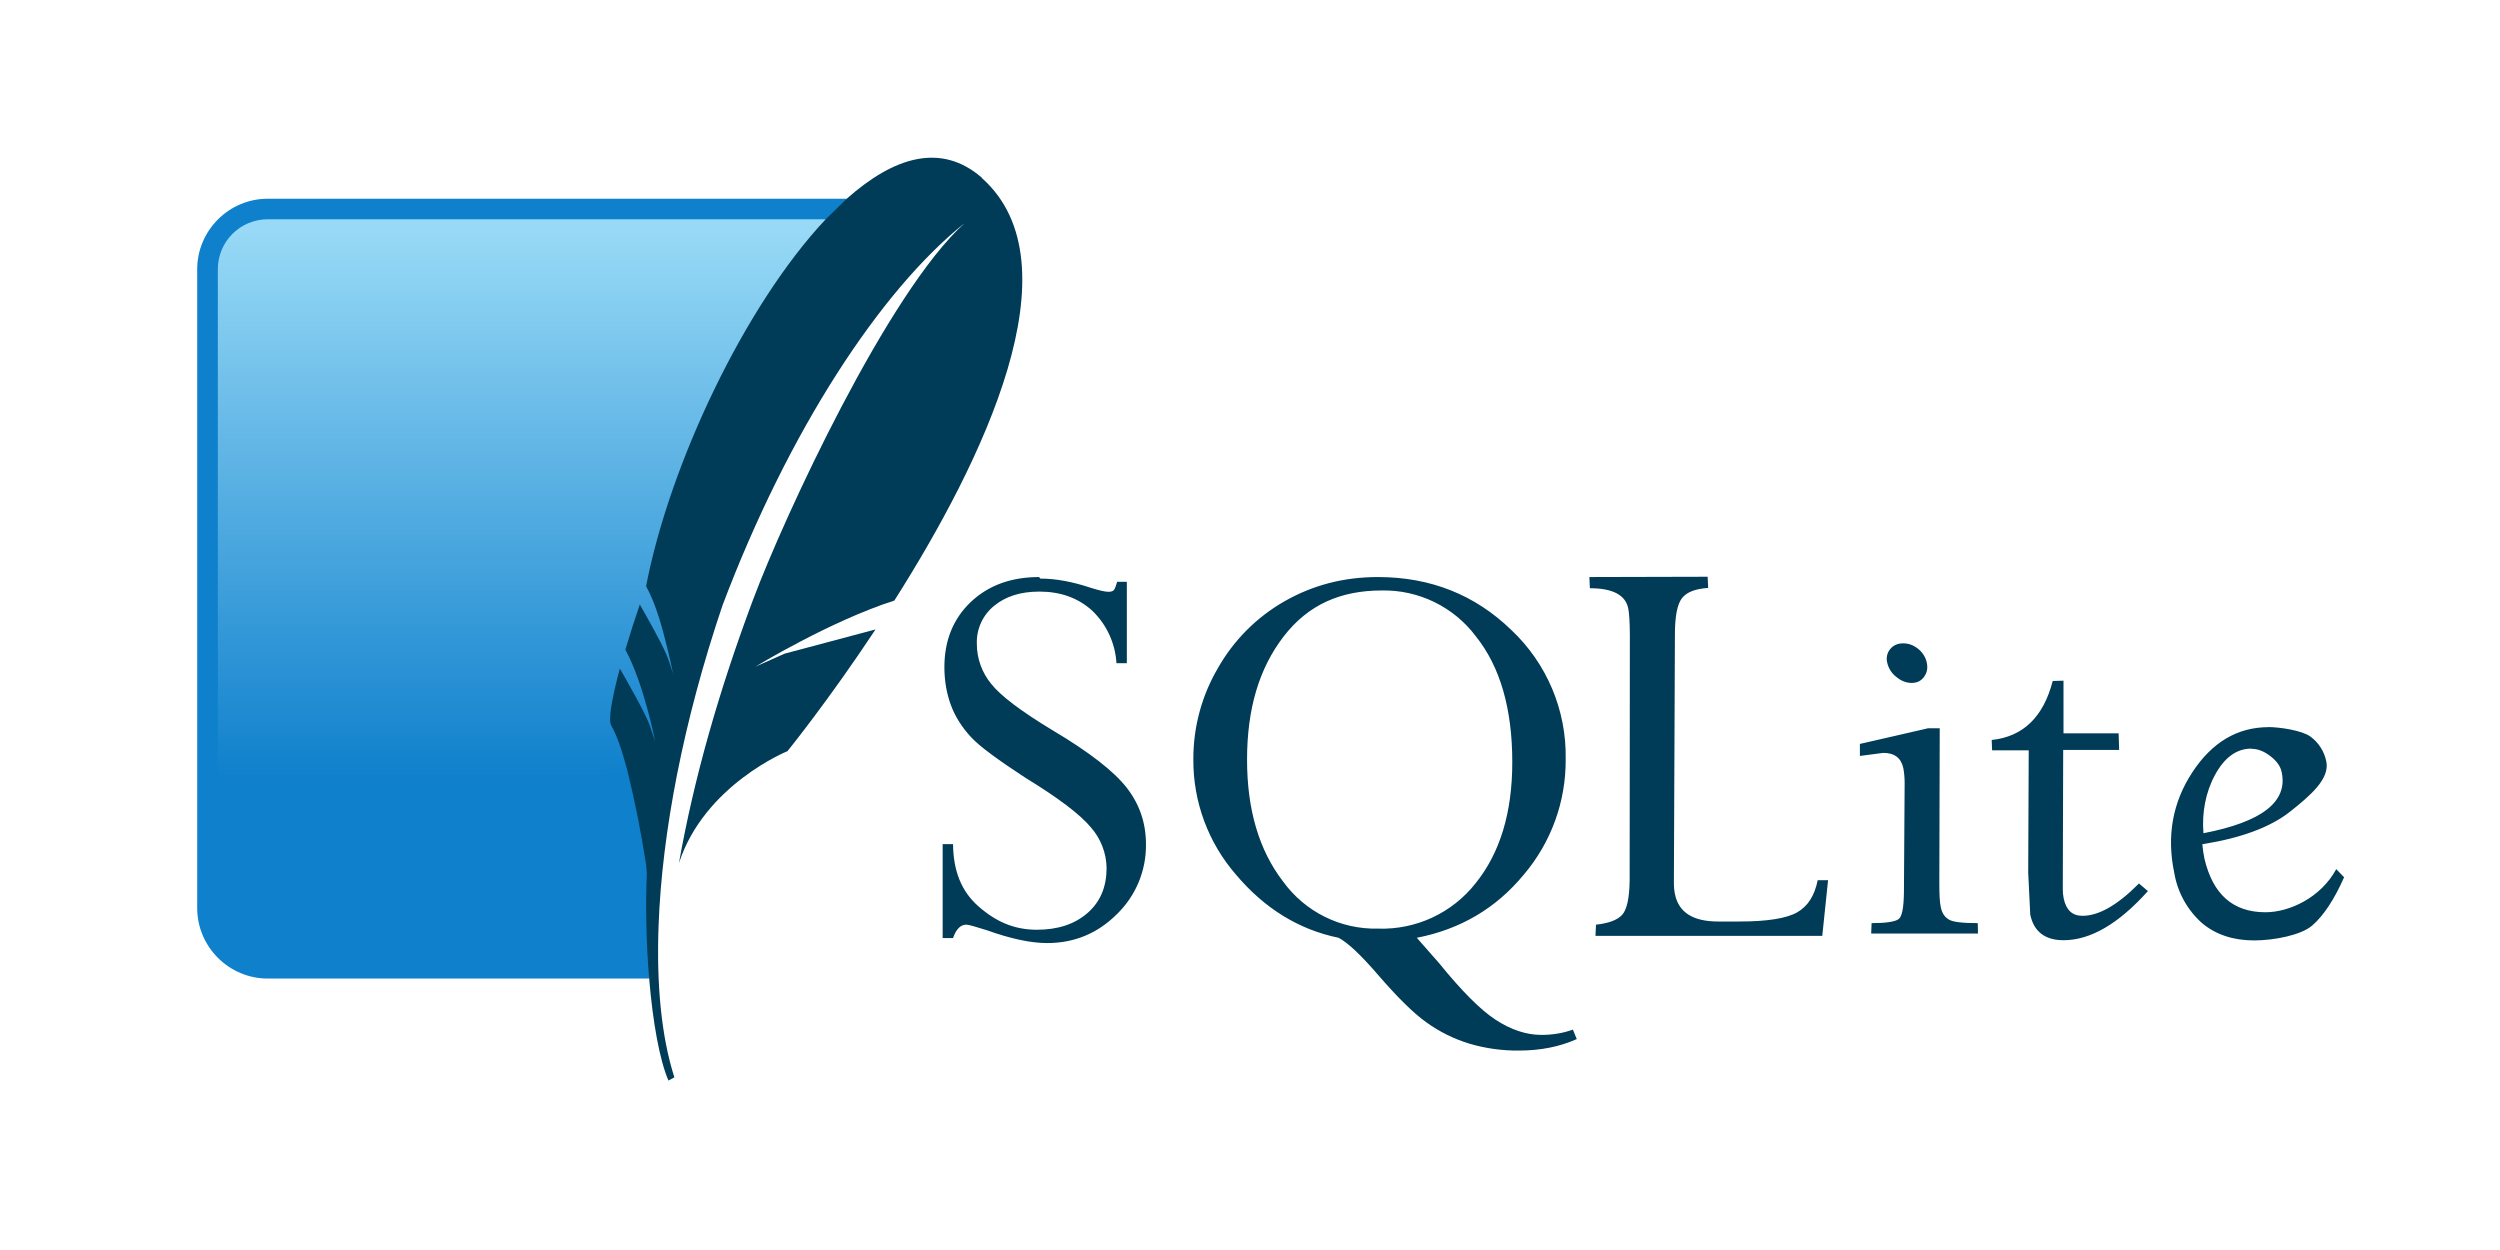
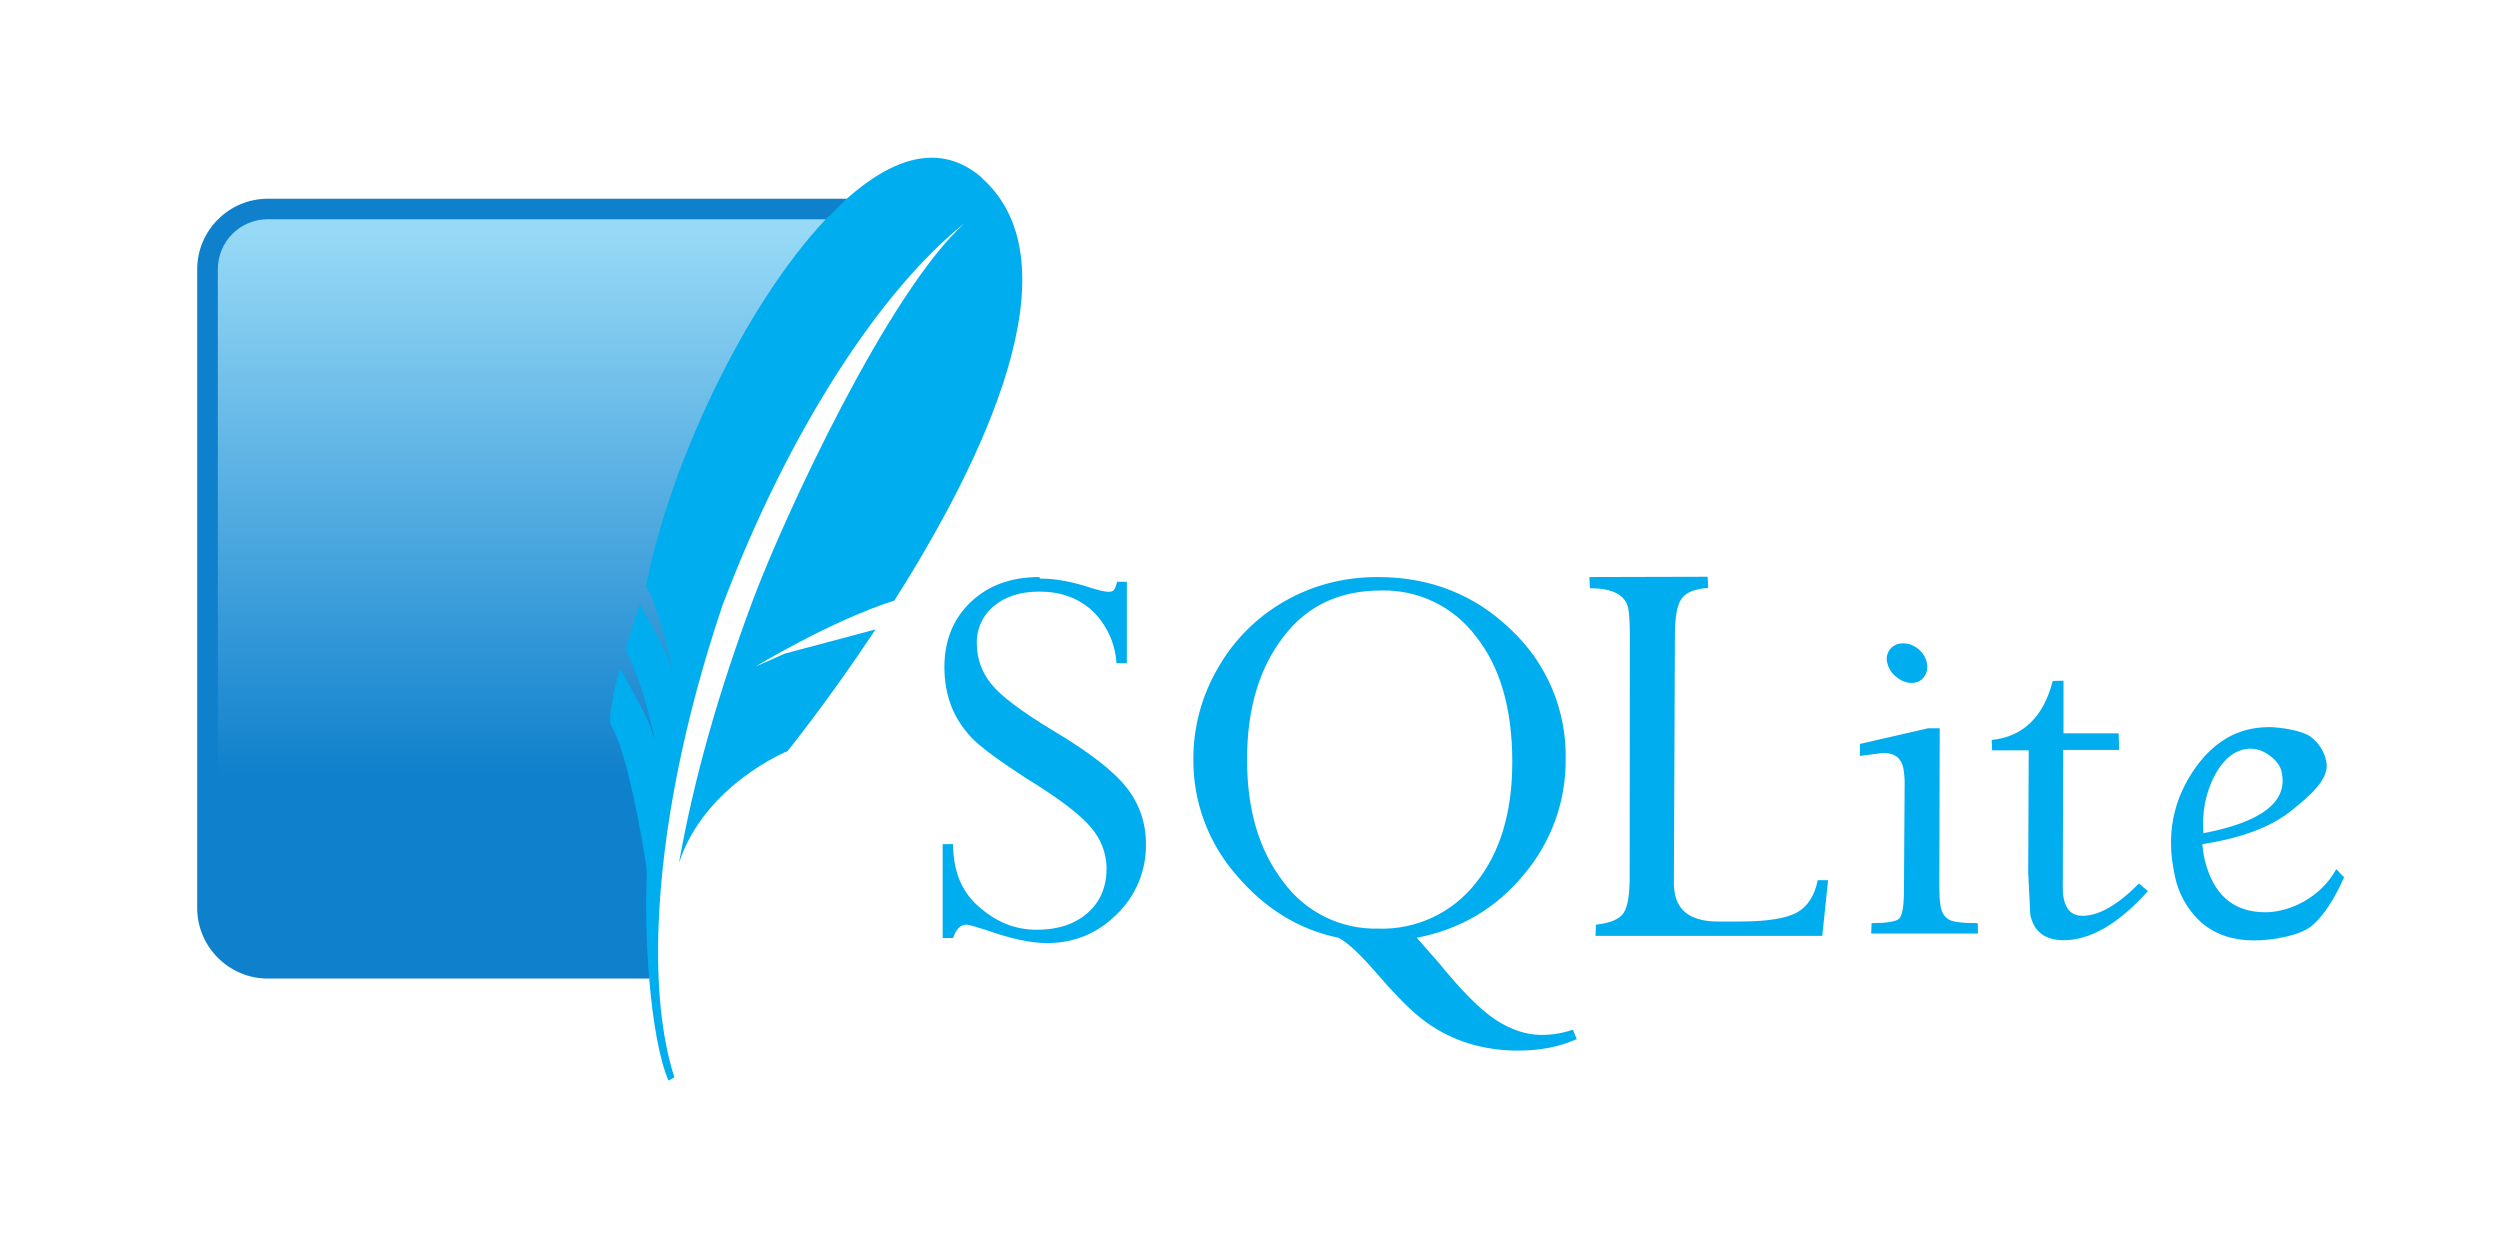
<svg xmlns="http://www.w3.org/2000/svg" width="120" height="60" viewBox="0 0 24.576 12.291" preserveAspectRatio="xMidYMid">
  <defs>
    <linearGradient x1="5.586" y1="2.286" x2="5.586" y2="8.117" id="A" gradientUnits="userSpaceOnUse">
      <stop stop-color="#97d9f6" offset="0%" />
      <stop stop-color="#0f80cc" offset="92.024%" />
      <stop stop-color="#0f80cc" offset="100%" />
    </linearGradient>
  </defs>
-   <path d="M10.215 5.674c-.276 0-.5.082-.672.245s-.26.378-.26.64c0 .136.022.26.064.374s.11.22.198.315.268.225.535.4c.327.2.54.362.644.488a.62.62 0 0 1 .154.397c0 .185-.06.332-.186.443s-.293.166-.5.166c-.22 0-.4-.077-.574-.23s-.247-.357-.25-.612h-.102v.924h.102c.03-.088.074-.132.13-.132.027 0 .09.02.2.054.24.086.438.127.594.127.268 0 .496-.094.687-.284a.94.94 0 0 0 .286-.688c0-.208-.063-.393-.188-.554s-.366-.35-.728-.565c-.31-.187-.513-.34-.606-.458a.62.62 0 0 1-.141-.393.46.46 0 0 1 .17-.374c.113-.093.26-.14.445-.14.208 0 .38.062.518.186a.78.78 0 0 1 .24.518h.102v-.8h-.095c-.012.04-.022.067-.032.08s-.028.018-.055.018c-.033 0-.092-.014-.175-.04-.18-.06-.344-.09-.495-.09zm3.33 0c-.336 0-.64.08-.917.238a1.75 1.75 0 0 0-.656.658 1.76 1.76 0 0 0-.241.894 1.71 1.71 0 0 0 .42 1.137c.28.332.618.54 1.008.62.09.047.217.167.384.36.19.22.348.378.48.472a1.44 1.44 0 0 0 .422.209 1.66 1.66 0 0 0 .486.068c.212 0 .4-.037.57-.113l-.038-.093c-.097.035-.2.052-.31.052-.148 0-.297-.05-.447-.147s-.337-.285-.56-.56l-.218-.248c.428-.083.78-.29 1.053-.622a1.73 1.73 0 0 0 .411-1.134 1.7 1.7 0 0 0-.535-1.271c-.356-.345-.793-.52-1.312-.52zm2.08 0l.005.11c.224 0 .35.066.377.198.01.047.015.135.016.26l-.002 2.412c-.002.18-.028.295-.077.345s-.133.08-.254.093l-.005.11h2.23l.057-.547h-.102c-.03.15-.096.256-.202.316s-.295.09-.567.09h-.21c-.245 0-.386-.088-.424-.266a.56.56 0 0 1-.011-.114l.01-2.44c0-.18.023-.3.07-.36s.133-.092.257-.1l-.005-.11zm-2.044.132a1.13 1.13 0 0 1 .928.451c.24.3.358.714.358 1.237 0 .496-.12.892-.36 1.19a1.17 1.17 0 0 1-.96.447 1.12 1.12 0 0 1-.932-.461c-.238-.308-.356-.708-.356-1.2 0-.505.12-.9.36-1.212s.56-.452.964-.452zm5.13.52c-.054 0-.096.018-.127.055a.15.15 0 0 0-.03.136.24.24 0 0 0 .088.138c.047.04.098.06.152.06s.093-.02.122-.06.038-.085.027-.138-.04-.1-.084-.136-.094-.055-.147-.055zm1.47.37c-.092.356-.293.548-.6.58l.004.102h.36L19.94 8.58l.02.413c.035.167.145.252.327.252.264 0 .54-.16.83-.483l-.088-.075c-.21.212-.394.318-.556.318-.1 0-.16-.057-.184-.17a.43.43 0 0 1-.009-.097l.004-1.364h.55l-.005-.163h-.542v-.518zm2.122.454c-.307 0-.557.15-.75.445s-.253.625-.177.987a.85.85 0 0 0 .27.492c.136.116.31.173.515.173.192 0 .46-.05.572-.147s.217-.257.313-.474l-.077-.08c-.153.282-.462.424-.696.424-.32 0-.517-.176-.6-.526a1.279 1.279 0 0 1-.021-.143c.38-.06.67-.167.865-.322s.39-.32.354-.492a.4.4 0 0 0-.157-.245c-.083-.06-.3-.093-.42-.093zm-3.356.013l-.662.152v.118l.23-.03c.11 0 .176.05.197.15a.81.81 0 0 1 .013.139l-.007 1.082c-.002.15-.018.237-.052.263s-.123.04-.266.04l-.004.102h1.05l-.002-.102c-.146 0-.24-.01-.282-.034s-.07-.063-.082-.125c-.01-.045-.014-.122-.014-.23l.004-1.527h-.12zm3.188.2c.064 0 .126.025.188.073s.1.102.11.16c.06.288-.195.486-.77.597-.016-.2.02-.4.113-.572s.212-.26.358-.26z" fill="#003b57" />
+   <path d="M10.215 5.674c-.276 0-.5.082-.672.245s-.26.378-.26.64c0 .136.022.26.064.374s.11.22.198.315.268.225.535.4c.327.2.54.362.644.488a.62.62 0 0 1 .154.397c0 .185-.06.332-.186.443s-.293.166-.5.166c-.22 0-.4-.077-.574-.23s-.247-.357-.25-.612h-.102v.924h.102c.03-.088.074-.132.13-.132.027 0 .09.02.2.054.24.086.438.127.594.127.268 0 .496-.094.687-.284a.94.94 0 0 0 .286-.688c0-.208-.063-.393-.188-.554s-.366-.35-.728-.565c-.31-.187-.513-.34-.606-.458a.62.62 0 0 1-.141-.393.46.46 0 0 1 .17-.374c.113-.093.26-.14.445-.14.208 0 .38.062.518.186a.78.78 0 0 1 .24.518h.102v-.8h-.095c-.012.04-.022.067-.032.08s-.028.018-.055.018c-.033 0-.092-.014-.175-.04-.18-.06-.344-.09-.495-.09zm3.33 0c-.336 0-.64.08-.917.238a1.75 1.75 0 0 0-.656.658 1.76 1.76 0 0 0-.241.894 1.71 1.71 0 0 0 .42 1.137c.28.332.618.54 1.008.62.09.047.217.167.384.36.19.22.348.378.48.472a1.44 1.44 0 0 0 .422.209 1.66 1.66 0 0 0 .486.068c.212 0 .4-.037.57-.113l-.038-.093c-.097.035-.2.052-.31.052-.148 0-.297-.05-.447-.147s-.337-.285-.56-.56l-.218-.248c.428-.083.78-.29 1.053-.622a1.73 1.73 0 0 0 .411-1.134 1.7 1.7 0 0 0-.535-1.271c-.356-.345-.793-.52-1.312-.52zm2.08 0l.005.11c.224 0 .35.066.377.198.01.047.015.135.016.26l-.002 2.412c-.002.18-.028.295-.077.345s-.133.08-.254.093l-.005.11h2.23l.057-.547h-.102c-.03.15-.096.256-.202.316s-.295.09-.567.09h-.21c-.245 0-.386-.088-.424-.266a.56.56 0 0 1-.011-.114l.01-2.44c0-.18.023-.3.07-.36s.133-.092.257-.1l-.005-.11zm-2.044.132a1.13 1.13 0 0 1 .928.451c.24.3.358.714.358 1.237 0 .496-.12.892-.36 1.19a1.17 1.17 0 0 1-.96.447 1.12 1.12 0 0 1-.932-.461c-.238-.308-.356-.708-.356-1.2 0-.505.12-.9.36-1.212s.56-.452.964-.452zm5.13.52c-.054 0-.096.018-.127.055a.15.15 0 0 0-.03.136.24.24 0 0 0 .088.138c.047.04.098.06.152.06s.093-.02.122-.06.038-.085.027-.138-.04-.1-.084-.136-.094-.055-.147-.055zm1.47.37c-.092.356-.293.548-.6.58l.004.102h.36L19.94 8.58l.02.413c.035.167.145.252.327.252.264 0 .54-.16.83-.483l-.088-.075c-.21.212-.394.318-.556.318-.1 0-.16-.057-.184-.17a.43.43 0 0 1-.009-.097l.004-1.364h.55l-.005-.163h-.542v-.518zm2.122.454c-.307 0-.557.15-.75.445s-.253.625-.177.987a.85.85 0 0 0 .27.492c.136.116.31.173.515.173.192 0 .46-.05.572-.147s.217-.257.313-.474l-.077-.08c-.153.282-.462.424-.696.424-.32 0-.517-.176-.6-.526a1.279 1.279 0 0 1-.021-.143c.38-.06.67-.167.865-.322s.39-.32.354-.492a.4.4 0 0 0-.157-.245c-.083-.06-.3-.093-.42-.093zm-3.356.013l-.662.152v.118l.23-.03c.11 0 .176.05.197.15a.81.81 0 0 1 .013.139l-.007 1.082c-.002.15-.018.237-.052.263s-.123.04-.266.04l-.004.102h1.05l-.002-.102c-.146 0-.24-.01-.282-.034s-.07-.063-.082-.125c-.01-.045-.014-.122-.014-.23l.004-1.527h-.12zm3.188.2c.064 0 .126.025.188.073s.1.102.11.16c.06.288-.195.486-.77.597-.016-.2.02-.4.113-.572s.212-.26.358-.26z" fill="#00aeef" />
  <path d="M8.324 1.954H2.63c-.382 0-.694.312-.694.694v6.28c0 .382.312.694.694.694h3.75c-.043-1.866.595-5.487 1.944-7.666z" fill="#0f80cc" />
  <path d="M8.117 2.156H2.63a.49.49 0 0 0-.491.491v5.82c1.243-.477 3.107-.888 4.397-.87.26-1.355 1.02-4 1.58-5.442z" fill="url(#A)" />
-   <path d="M9.652 1.748c-.4-.348-.862-.208-1.328.205l-.207.202C7.32 3.002 6.58 4.568 6.35 5.764c.1.182.16.413.206.6l.03.124.03.14s-.007-.027-.036-.112l-.02-.055a.638.638 0 0 0-.012-.03c-.052-.12-.196-.376-.26-.487a12.165 12.165 0 0 0-.142.444c.183.334.294.907.294.907s-.01-.037-.056-.167c-.04-.115-.244-.47-.292-.554-.082.304-.115.51-.085.56.057.097.112.264.16.448a10.41 10.41 0 0 1 .183.922l.007.085A8.46 8.46 0 0 0 6.38 9.62c.036.433.103.805.19 1.005l.058-.032c-.126-.392-.178-.907-.155-1.5.034-.907.243-2 .628-3.14.65-1.72 1.555-3.1 2.382-3.76-.754.68-1.774 2.884-2.08 3.7-.342.914-.584 1.77-.73 2.593.252-.77 1.067-1.1 1.067-1.1s.4-.493.866-1.197l-.893.238-.288.128s.735-.448 1.366-.65c.867-1.366 1.812-3.307.86-4.155" fill="#003b57" />
+   <path d="M9.652 1.748c-.4-.348-.862-.208-1.328.205l-.207.202C7.32 3.002 6.58 4.568 6.35 5.764c.1.182.16.413.206.6l.03.124.03.14s-.007-.027-.036-.112l-.02-.055a.638.638 0 0 0-.012-.03c-.052-.12-.196-.376-.26-.487a12.165 12.165 0 0 0-.142.444c.183.334.294.907.294.907s-.01-.037-.056-.167c-.04-.115-.244-.47-.292-.554-.082.304-.115.51-.085.56.057.097.112.264.16.448a10.41 10.41 0 0 1 .183.922l.007.085A8.46 8.46 0 0 0 6.38 9.62c.036.433.103.805.19 1.005l.058-.032c-.126-.392-.178-.907-.155-1.5.034-.907.243-2 .628-3.14.65-1.72 1.555-3.1 2.382-3.76-.754.68-1.774 2.884-2.08 3.7-.342.914-.584 1.77-.73 2.593.252-.77 1.067-1.1 1.067-1.1s.4-.493.866-1.197l-.893.238-.288.128s.735-.448 1.366-.65c.867-1.366 1.812-3.307.86-4.155" fill="#00aeef" />
</svg>
